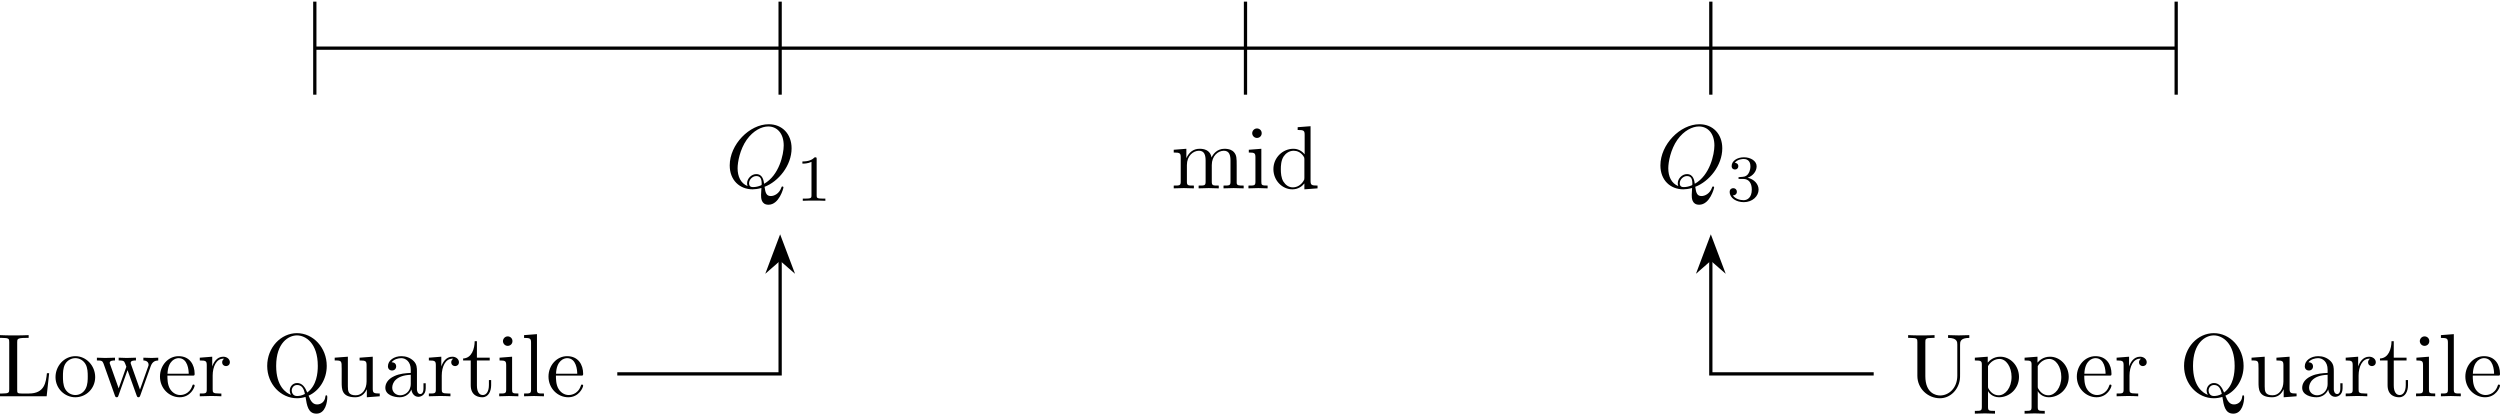
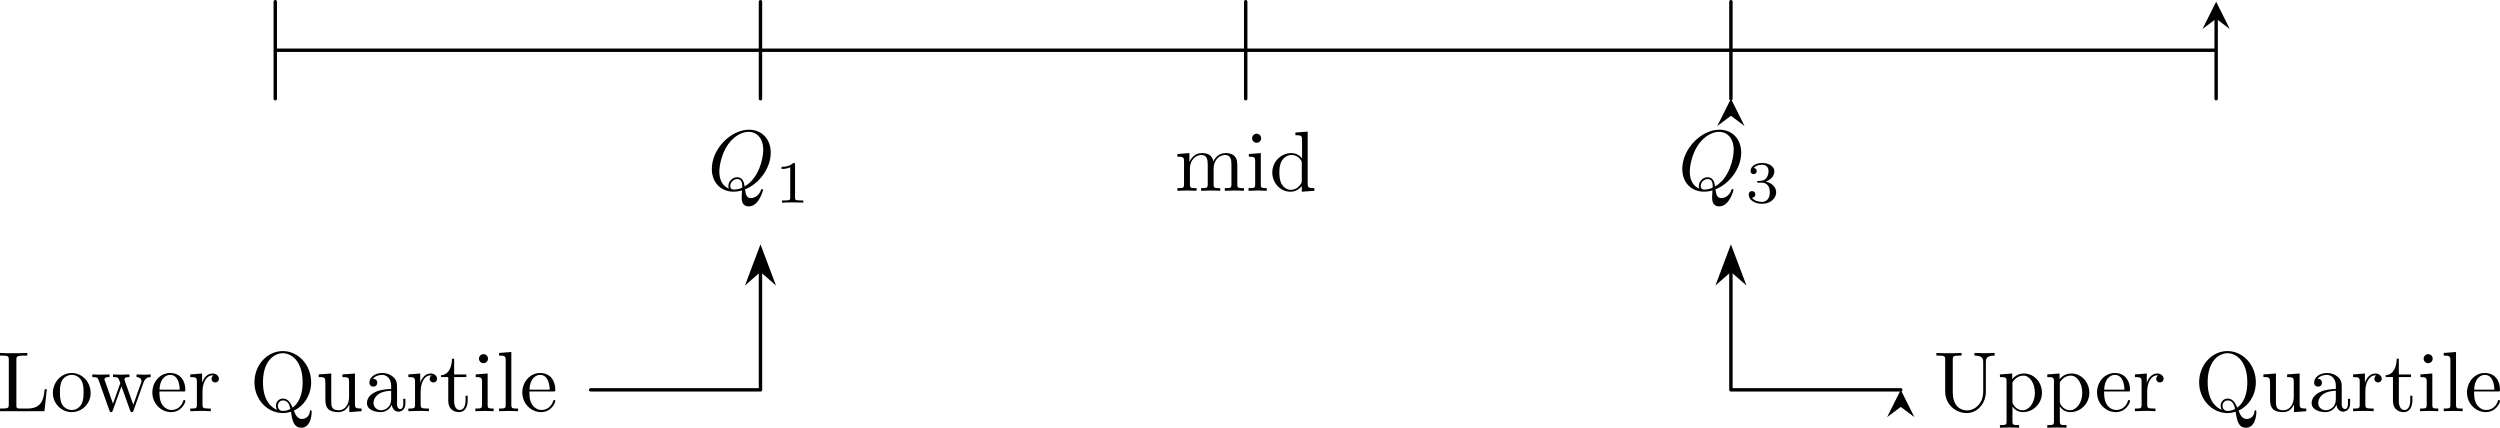
- <svg xmlns="http://www.w3.org/2000/svg" xmlns:xlink="http://www.w3.org/1999/xlink" version="1.1" width="426.41pt" height="70.554pt" viewBox="5.592 16.74 426.41 70.554">
+ <svg xmlns="http://www.w3.org/2000/svg" xmlns:xlink="http://www.w3.org/1999/xlink" version="1.1" width="408.94pt" height="69.966pt" viewBox="5.548 16.74 408.94 69.966">
  <defs>
-     <path id="g13-76" d="M6.349-2.815H6.076C5.956-1.702 5.804-.338 3.884-.338H2.989C2.476-.338 2.455-.415 2.455-.775V-6.589C2.455-6.96 2.455-7.113 3.491-7.113H3.851V-7.451C3.458-7.418 2.465-7.418 2.018-7.418C1.593-7.418 .742-7.418 .36-7.451V-7.113H.622C1.462-7.113 1.484-6.993 1.484-6.6V-.851C1.484-.458 1.462-.338 .622-.338H.36V0H6.044L6.349-2.815Z" />
-     <path id="g13-81" d="M3.513-.175C2.924-.393 1.702-1.189 1.702-3.698C1.702-6.535 3.229-7.418 4.233-7.418C5.291-7.418 6.775-6.48 6.775-3.698C6.775-2.847 6.644-1.309 5.487-.458C5.247-1.069 4.898-1.615 4.255-1.615C3.698-1.615 3.36-1.145 3.36-.698C3.36-.404 3.502-.196 3.513-.175ZM5.204-.284C4.833-.076 4.484-.033 4.244-.033C3.687-.033 3.6-.535 3.6-.698C3.6-1.015 3.829-1.375 4.255-1.375C4.844-1.375 5.084-.916 5.204-.284ZM5.651-.076C6.938-.655 7.865-2.051 7.865-3.698C7.865-5.924 6.218-7.691 4.233-7.691C2.28-7.691 .611-5.945 .611-3.698C.611-1.495 2.258 .24 4.244 .24C4.582 .24 4.964 .175 5.28 .076C5.444 1.113 5.596 2.116 6.611 2.116C7.724 2.116 7.931 .665 7.931 .109C7.931 0 7.931-.12 7.811-.12C7.713-.12 7.702-.033 7.691 .076C7.625 .665 7.167 .993 6.698 .993C6.185 .993 5.913 .622 5.651-.076Z" />
-     <path id="g13-85" d="M6.349-2.52C6.349-.971 5.291-.098 4.255-.098C3.742-.098 2.455-.371 2.455-2.444V-6.6C2.455-6.993 2.476-7.113 3.316-7.113H3.578V-7.451C3.196-7.418 2.389-7.418 1.975-7.418S.742-7.418 .36-7.451V-7.113H.622C1.462-7.113 1.484-6.993 1.484-6.6V-2.487C1.484-.949 2.749 .24 4.233 .24C5.487 .24 6.469-.775 6.655-2.018C6.687-2.236 6.687-2.335 6.687-2.771V-6.262C6.687-6.622 6.687-7.113 7.811-7.113V-7.451C7.418-7.44 6.895-7.418 6.524-7.418C6.142-7.418 5.618-7.44 5.225-7.451V-7.113C6.349-7.113 6.349-6.6 6.349-6.305V-2.52Z" />
-     <path id="g13-97" d="M3.633-.829C3.676-.393 3.971 .065 4.484 .065C4.713 .065 5.378-.087 5.378-.971V-1.582H5.105V-.971C5.105-.338 4.833-.273 4.713-.273C4.353-.273 4.309-.764 4.309-.818V-3C4.309-3.458 4.309-3.884 3.916-4.287C3.491-4.713 2.945-4.887 2.422-4.887C1.527-4.887 .775-4.375 .775-3.655C.775-3.327 .993-3.142 1.276-3.142C1.582-3.142 1.778-3.36 1.778-3.644C1.778-3.775 1.724-4.135 1.222-4.145C1.516-4.527 2.051-4.647 2.4-4.647C2.935-4.647 3.556-4.222 3.556-3.251V-2.847C3-2.815 2.236-2.782 1.549-2.455C.731-2.084 .458-1.516 .458-1.036C.458-.153 1.516 .12 2.204 .12C2.924 .12 3.425-.316 3.633-.829ZM3.556-2.618V-1.527C3.556-.491 2.771-.12 2.28-.12C1.745-.12 1.298-.502 1.298-1.047C1.298-1.647 1.756-2.553 3.556-2.618Z" />
-     <path id="g13-100" d="M4.145-.6V.12L5.749 0V-.338C4.985-.338 4.898-.415 4.898-.949V-7.571L3.327-7.451V-7.113C4.091-7.113 4.178-7.036 4.178-6.502V-4.145C3.862-4.538 3.393-4.822 2.804-4.822C1.516-4.822 .371-3.753 .371-2.345C.371-.96 1.44 .12 2.684 .12C3.382 .12 3.873-.251 4.145-.6ZM4.145-3.524V-1.287C4.145-1.091 4.145-1.069 4.025-.884C3.698-.36 3.207-.12 2.738-.12C2.247-.12 1.855-.404 1.593-.818C1.309-1.265 1.276-1.887 1.276-2.335C1.276-2.738 1.298-3.393 1.615-3.884C1.844-4.222 2.258-4.582 2.847-4.582C3.229-4.582 3.687-4.418 4.025-3.927C4.145-3.742 4.145-3.72 4.145-3.524Z" />
-     <path id="g13-101" d="M1.222-2.749C1.287-4.375 2.204-4.647 2.575-4.647C3.698-4.647 3.807-3.175 3.807-2.749H1.222ZM1.211-2.52H4.255C4.495-2.52 4.527-2.52 4.527-2.749C4.527-3.829 3.938-4.887 2.575-4.887C1.309-4.887 .305-3.764 .305-2.4C.305-.938 1.451 .12 2.705 .12C4.036 .12 4.527-1.091 4.527-1.298C4.527-1.407 4.44-1.429 4.385-1.429C4.287-1.429 4.265-1.364 4.244-1.276C3.862-.153 2.88-.153 2.771-.153C2.225-.153 1.789-.48 1.538-.884C1.211-1.407 1.211-2.127 1.211-2.52Z" />
-     <path id="g13-105" d="M1.931-4.822L.404-4.702V-4.364C1.113-4.364 1.211-4.298 1.211-3.764V-.829C1.211-.338 1.091-.338 .36-.338V0C.709-.011 1.298-.033 1.56-.033C1.942-.033 2.324-.011 2.695 0V-.338C1.975-.338 1.931-.393 1.931-.818V-4.822ZM1.975-6.72C1.975-7.069 1.702-7.298 1.396-7.298C1.058-7.298 .818-7.004 .818-6.72C.818-6.425 1.058-6.142 1.396-6.142C1.702-6.142 1.975-6.371 1.975-6.72Z" />
-     <path id="g13-108" d="M1.931-7.571L.36-7.451V-7.113C1.124-7.113 1.211-7.036 1.211-6.502V-.829C1.211-.338 1.091-.338 .36-.338V0C.72-.011 1.298-.033 1.571-.033S2.378-.011 2.782 0V-.338C2.051-.338 1.931-.338 1.931-.829V-7.571Z" />
-     <path id="g13-109" d="M1.2-3.753V-.829C1.2-.338 1.08-.338 .349-.338V0C.731-.011 1.287-.033 1.582-.033C1.865-.033 2.433-.011 2.804 0V-.338C2.073-.338 1.953-.338 1.953-.829V-2.836C1.953-3.971 2.727-4.582 3.425-4.582C4.113-4.582 4.233-3.993 4.233-3.371V-.829C4.233-.338 4.113-.338 3.382-.338V0C3.764-.011 4.32-.033 4.615-.033C4.898-.033 5.465-.011 5.836 0V-.338C5.105-.338 4.985-.338 4.985-.829V-2.836C4.985-3.971 5.76-4.582 6.458-4.582C7.145-4.582 7.265-3.993 7.265-3.371V-.829C7.265-.338 7.145-.338 6.415-.338V0C6.796-.011 7.353-.033 7.647-.033C7.931-.033 8.498-.011 8.869 0V-.338C8.302-.338 8.029-.338 8.018-.665V-2.749C8.018-3.687 8.018-4.025 7.68-4.418C7.527-4.604 7.167-4.822 6.535-4.822C5.618-4.822 5.138-4.167 4.953-3.753C4.8-4.702 3.993-4.822 3.502-4.822C2.705-4.822 2.193-4.353 1.887-3.676V-4.822L.349-4.702V-4.364C1.113-4.364 1.2-4.287 1.2-3.753Z" />
-     <path id="g13-111" d="M5.138-2.335C5.138-3.731 4.047-4.887 2.727-4.887C1.364-4.887 .305-3.698 .305-2.335C.305-.927 1.44 .12 2.716 .12C4.036 .12 5.138-.949 5.138-2.335ZM2.727-.153C2.258-.153 1.778-.382 1.484-.884C1.211-1.364 1.211-2.029 1.211-2.422C1.211-2.847 1.211-3.436 1.473-3.916C1.767-4.418 2.28-4.647 2.716-4.647C3.196-4.647 3.665-4.407 3.949-3.938S4.233-2.836 4.233-2.422C4.233-2.029 4.233-1.44 3.993-.96C3.753-.469 3.273-.153 2.727-.153Z" />
-     <path id="g13-112" d="M1.876-4.102V-4.822L.305-4.702V-4.364C1.08-4.364 1.156-4.298 1.156-3.818V1.287C1.156 1.778 1.036 1.778 .305 1.778V2.116C.676 2.105 1.244 2.084 1.527 2.084C1.822 2.084 2.378 2.105 2.76 2.116V1.778C2.029 1.778 1.909 1.778 1.909 1.287V-.545V-.644C1.964-.469 2.422 .12 3.251 .12C4.549 .12 5.684-.949 5.684-2.356C5.684-3.742 4.625-4.822 3.404-4.822C2.553-4.822 2.095-4.342 1.876-4.102ZM1.909-1.244V-3.676C2.225-4.233 2.76-4.549 3.316-4.549C4.113-4.549 4.778-3.589 4.778-2.356C4.778-1.036 4.015-.12 3.207-.12C2.771-.12 2.356-.338 2.062-.785C1.909-1.015 1.909-1.025 1.909-1.244Z" />
-     <path id="g13-114" d="M1.822-3.622V-4.822L.305-4.702V-4.364C1.069-4.364 1.156-4.287 1.156-3.753V-.829C1.156-.338 1.036-.338 .305-.338V0C.731-.011 1.244-.033 1.549-.033C1.985-.033 2.498-.033 2.935 0V-.338H2.705C1.898-.338 1.876-.458 1.876-.851V-2.531C1.876-3.611 2.335-4.582 3.164-4.582C3.24-4.582 3.262-4.582 3.284-4.571C3.251-4.56 3.033-4.429 3.033-4.145C3.033-3.84 3.262-3.676 3.502-3.676C3.698-3.676 3.971-3.807 3.971-4.156S3.633-4.822 3.164-4.822C2.367-4.822 1.975-4.091 1.822-3.622Z" />
-     <path id="g13-116" d="M1.887-4.364H3.447V-4.702H1.887V-6.709H1.615C1.604-5.815 1.276-4.647 .207-4.604V-4.364H1.135V-1.353C1.135-.011 2.149 .12 2.542 .12C3.316 .12 3.622-.655 3.622-1.353V-1.975H3.349V-1.375C3.349-.567 3.022-.153 2.618-.153C1.887-.153 1.887-1.145 1.887-1.331V-4.364Z" />
-     <path id="g13-117" d="M4.265-.862V.12L5.836 0V-.338C5.073-.338 4.985-.415 4.985-.949V-4.822L3.382-4.702V-4.364C4.145-4.364 4.233-4.287 4.233-3.753V-1.811C4.233-.862 3.709-.12 2.913-.12C1.996-.12 1.953-.633 1.953-1.2V-4.822L.349-4.702V-4.364C1.2-4.364 1.2-4.331 1.2-3.36V-1.724C1.2-.873 1.2 .12 2.858 .12C3.469 .12 3.949-.185 4.265-.862Z" />
-     <path id="g13-119" d="M6.753-3.665C6.949-4.211 7.287-4.353 7.669-4.364V-4.702C7.429-4.68 7.113-4.669 6.873-4.669C6.556-4.669 6.065-4.691 5.858-4.702V-4.364C6.251-4.353 6.491-4.156 6.491-3.84C6.491-3.775 6.491-3.753 6.436-3.611L5.444-.818L4.364-3.862C4.32-3.993 4.309-4.015 4.309-4.069C4.309-4.364 4.735-4.364 4.953-4.364V-4.702C4.636-4.691 4.08-4.669 3.818-4.669C3.491-4.669 3.175-4.68 2.847-4.702V-4.364C3.251-4.364 3.425-4.342 3.535-4.2C3.589-4.135 3.709-3.807 3.785-3.6L2.847-.96L1.811-3.873C1.756-4.004 1.756-4.025 1.756-4.069C1.756-4.364 2.182-4.364 2.4-4.364V-4.702C2.073-4.691 1.462-4.669 1.211-4.669C1.167-4.669 .589-4.68 .196-4.702V-4.364C.742-4.364 .873-4.331 1.004-3.982L2.378-.12C2.433 .033 2.465 .12 2.607 .12S2.771 .055 2.825-.098L3.927-3.185L5.04-.087C5.084 .033 5.116 .12 5.258 .12S5.433 .022 5.476-.087L6.753-3.665Z" />
-     <path id="g9-49" d="M2.503-5.077C2.503-5.292 2.487-5.3 2.271-5.3C1.945-4.981 1.522-4.79 .765-4.79V-4.527C.98-4.527 1.411-4.527 1.873-4.742V-.654C1.873-.359 1.849-.263 1.092-.263H.813V0C1.14-.024 1.825-.024 2.184-.024S3.236-.024 3.563 0V-.263H3.284C2.527-.263 2.503-.359 2.503-.654V-5.077Z" />
-     <path id="g9-51" d="M2.016-2.662C2.646-2.662 3.045-2.2 3.045-1.363C3.045-.367 2.479-.072 2.056-.072C1.618-.072 1.02-.231 .741-.654C1.028-.654 1.227-.837 1.227-1.1C1.227-1.355 1.044-1.538 .789-1.538C.574-1.538 .351-1.403 .351-1.084C.351-.327 1.164 .167 2.072 .167C3.132 .167 3.873-.566 3.873-1.363C3.873-2.024 3.347-2.63 2.534-2.805C3.164-3.029 3.634-3.571 3.634-4.208S2.917-5.3 2.088-5.3C1.235-5.3 .59-4.838 .59-4.232C.59-3.937 .789-3.81 .996-3.81C1.243-3.81 1.403-3.985 1.403-4.216C1.403-4.511 1.148-4.623 .972-4.631C1.307-5.069 1.921-5.093 2.064-5.093C2.271-5.093 2.877-5.029 2.877-4.208C2.877-3.65 2.646-3.316 2.534-3.188C2.295-2.941 2.112-2.925 1.626-2.893C1.474-2.885 1.411-2.877 1.411-2.774C1.411-2.662 1.482-2.662 1.618-2.662H2.016Z" />
-     <path id="g7-81" d="M4.778-.065C6.469-.709 8.073-2.651 8.073-4.756C8.073-6.513 6.916-7.691 5.291-7.691C2.935-7.691 .535-5.215 .535-2.673C.535-.862 1.756 .24 3.327 .24C3.6 .24 3.971 .196 4.396 .076C4.353 .753 4.353 .775 4.353 .916C4.353 1.265 4.353 2.116 5.258 2.116C6.556 2.116 7.08 .12 7.08 0C7.08-.076 7.004-.109 6.96-.109C6.873-.109 6.851-.055 6.829 .011C6.567 .785 5.935 1.058 5.553 1.058C5.051 1.058 4.887 .764 4.778-.065ZM2.716-.153C1.865-.491 1.495-1.342 1.495-2.324C1.495-3.076 1.778-4.625 2.607-5.804C3.404-6.916 4.429-7.418 5.225-7.418C6.316-7.418 7.113-6.567 7.113-5.105C7.113-4.015 6.556-1.462 4.724-.436C4.669-.818 4.56-1.615 3.764-1.615C3.185-1.615 2.651-1.069 2.651-.502C2.651-.284 2.716-.164 2.716-.153ZM3.393-.033C3.24-.033 2.891-.033 2.891-.502C2.891-.938 3.305-1.375 3.764-1.375S4.429-1.113 4.429-.447C4.429-.284 4.418-.273 4.309-.229C4.025-.109 3.698-.033 3.393-.033Z" />
+     <use id="g11-76" xlink:href="#g6-76" transform="scale(.913242)" />
+     <use id="g11-81" xlink:href="#g6-81" transform="scale(.913242)" />
+     <use id="g11-85" xlink:href="#g6-85" transform="scale(.913242)" />
+     <use id="g11-97" xlink:href="#g6-97" transform="scale(.913242)" />
+     <use id="g11-100" xlink:href="#g6-100" transform="scale(.913242)" />
+     <use id="g11-101" xlink:href="#g6-101" transform="scale(.913242)" />
+     <use id="g11-105" xlink:href="#g6-105" transform="scale(.913242)" />
+     <use id="g11-108" xlink:href="#g6-108" transform="scale(.913242)" />
+     <use id="g11-109" xlink:href="#g6-109" transform="scale(.913242)" />
+     <use id="g11-111" xlink:href="#g6-111" transform="scale(.913242)" />
+     <use id="g11-112" xlink:href="#g6-112" transform="scale(.913242)" />
+     <use id="g11-114" xlink:href="#g6-114" transform="scale(.913242)" />
+     <use id="g11-116" xlink:href="#g6-116" transform="scale(.913242)" />
+     <use id="g11-117" xlink:href="#g6-117" transform="scale(.913242)" />
+     <use id="g11-119" xlink:href="#g6-119" transform="scale(.913242)" />
+     <path id="g6-76" d="M6.349-2.815H6.076C5.956-1.702 5.804-.338 3.884-.338H2.989C2.476-.338 2.455-.415 2.455-.775V-6.589C2.455-6.96 2.455-7.113 3.491-7.113H3.851V-7.451C3.458-7.418 2.465-7.418 2.018-7.418C1.593-7.418 .742-7.418 .36-7.451V-7.113H.622C1.462-7.113 1.484-6.993 1.484-6.6V-.851C1.484-.458 1.462-.338 .622-.338H.36V0H6.044L6.349-2.815Z" />
+     <path id="g6-81" d="M3.513-.175C2.924-.393 1.702-1.189 1.702-3.698C1.702-6.535 3.229-7.418 4.233-7.418C5.291-7.418 6.775-6.48 6.775-3.698C6.775-2.847 6.644-1.309 5.487-.458C5.247-1.069 4.898-1.615 4.255-1.615C3.698-1.615 3.36-1.145 3.36-.698C3.36-.404 3.502-.196 3.513-.175ZM5.204-.284C4.833-.076 4.484-.033 4.244-.033C3.687-.033 3.6-.535 3.6-.698C3.6-1.015 3.829-1.375 4.255-1.375C4.844-1.375 5.084-.916 5.204-.284ZM5.651-.076C6.938-.655 7.865-2.051 7.865-3.698C7.865-5.924 6.218-7.691 4.233-7.691C2.28-7.691 .611-5.945 .611-3.698C.611-1.495 2.258 .24 4.244 .24C4.582 .24 4.964 .175 5.28 .076C5.444 1.113 5.596 2.116 6.611 2.116C7.724 2.116 7.931 .665 7.931 .109C7.931 0 7.931-.12 7.811-.12C7.713-.12 7.702-.033 7.691 .076C7.625 .665 7.167 .993 6.698 .993C6.185 .993 5.913 .622 5.651-.076Z" />
+     <path id="g6-85" d="M6.349-2.52C6.349-.971 5.291-.098 4.255-.098C3.742-.098 2.455-.371 2.455-2.444V-6.6C2.455-6.993 2.476-7.113 3.316-7.113H3.578V-7.451C3.196-7.418 2.389-7.418 1.975-7.418S.742-7.418 .36-7.451V-7.113H.622C1.462-7.113 1.484-6.993 1.484-6.6V-2.487C1.484-.949 2.749 .24 4.233 .24C5.487 .24 6.469-.775 6.655-2.018C6.687-2.236 6.687-2.335 6.687-2.771V-6.262C6.687-6.622 6.687-7.113 7.811-7.113V-7.451C7.418-7.44 6.895-7.418 6.524-7.418C6.142-7.418 5.618-7.44 5.225-7.451V-7.113C6.349-7.113 6.349-6.6 6.349-6.305V-2.52Z" />
+     <path id="g6-97" d="M3.633-.829C3.676-.393 3.971 .065 4.484 .065C4.713 .065 5.378-.087 5.378-.971V-1.582H5.105V-.971C5.105-.338 4.833-.273 4.713-.273C4.353-.273 4.309-.764 4.309-.818V-3C4.309-3.458 4.309-3.884 3.916-4.287C3.491-4.713 2.945-4.887 2.422-4.887C1.527-4.887 .775-4.375 .775-3.655C.775-3.327 .993-3.142 1.276-3.142C1.582-3.142 1.778-3.36 1.778-3.644C1.778-3.775 1.724-4.135 1.222-4.145C1.516-4.527 2.051-4.647 2.4-4.647C2.935-4.647 3.556-4.222 3.556-3.251V-2.847C3-2.815 2.236-2.782 1.549-2.455C.731-2.084 .458-1.516 .458-1.036C.458-.153 1.516 .12 2.204 .12C2.924 .12 3.425-.316 3.633-.829ZM3.556-2.618V-1.527C3.556-.491 2.771-.12 2.28-.12C1.745-.12 1.298-.502 1.298-1.047C1.298-1.647 1.756-2.553 3.556-2.618Z" />
+     <path id="g6-100" d="M4.145-.6V.12L5.749 0V-.338C4.985-.338 4.898-.415 4.898-.949V-7.571L3.327-7.451V-7.113C4.091-7.113 4.178-7.036 4.178-6.502V-4.145C3.862-4.538 3.393-4.822 2.804-4.822C1.516-4.822 .371-3.753 .371-2.345C.371-.96 1.44 .12 2.684 .12C3.382 .12 3.873-.251 4.145-.6ZM4.145-3.524V-1.287C4.145-1.091 4.145-1.069 4.025-.884C3.698-.36 3.207-.12 2.738-.12C2.247-.12 1.855-.404 1.593-.818C1.309-1.265 1.276-1.887 1.276-2.335C1.276-2.738 1.298-3.393 1.615-3.884C1.844-4.222 2.258-4.582 2.847-4.582C3.229-4.582 3.687-4.418 4.025-3.927C4.145-3.742 4.145-3.72 4.145-3.524Z" />
+     <path id="g6-101" d="M1.222-2.749C1.287-4.375 2.204-4.647 2.575-4.647C3.698-4.647 3.807-3.175 3.807-2.749H1.222ZM1.211-2.52H4.255C4.495-2.52 4.527-2.52 4.527-2.749C4.527-3.829 3.938-4.887 2.575-4.887C1.309-4.887 .305-3.764 .305-2.4C.305-.938 1.451 .12 2.705 .12C4.036 .12 4.527-1.091 4.527-1.298C4.527-1.407 4.44-1.429 4.385-1.429C4.287-1.429 4.265-1.364 4.244-1.276C3.862-.153 2.88-.153 2.771-.153C2.225-.153 1.789-.48 1.538-.884C1.211-1.407 1.211-2.127 1.211-2.52Z" />
+     <path id="g6-105" d="M1.931-4.822L.404-4.702V-4.364C1.113-4.364 1.211-4.298 1.211-3.764V-.829C1.211-.338 1.091-.338 .36-.338V0C.709-.011 1.298-.033 1.56-.033C1.942-.033 2.324-.011 2.695 0V-.338C1.975-.338 1.931-.393 1.931-.818V-4.822ZM1.975-6.72C1.975-7.069 1.702-7.298 1.396-7.298C1.058-7.298 .818-7.004 .818-6.72C.818-6.425 1.058-6.142 1.396-6.142C1.702-6.142 1.975-6.371 1.975-6.72Z" />
+     <path id="g6-108" d="M1.931-7.571L.36-7.451V-7.113C1.124-7.113 1.211-7.036 1.211-6.502V-.829C1.211-.338 1.091-.338 .36-.338V0C.72-.011 1.298-.033 1.571-.033S2.378-.011 2.782 0V-.338C2.051-.338 1.931-.338 1.931-.829V-7.571Z" />
+     <path id="g6-109" d="M1.2-3.753V-.829C1.2-.338 1.08-.338 .349-.338V0C.731-.011 1.287-.033 1.582-.033C1.865-.033 2.433-.011 2.804 0V-.338C2.073-.338 1.953-.338 1.953-.829V-2.836C1.953-3.971 2.727-4.582 3.425-4.582C4.113-4.582 4.233-3.993 4.233-3.371V-.829C4.233-.338 4.113-.338 3.382-.338V0C3.764-.011 4.32-.033 4.615-.033C4.898-.033 5.465-.011 5.836 0V-.338C5.105-.338 4.985-.338 4.985-.829V-2.836C4.985-3.971 5.76-4.582 6.458-4.582C7.145-4.582 7.265-3.993 7.265-3.371V-.829C7.265-.338 7.145-.338 6.415-.338V0C6.796-.011 7.353-.033 7.647-.033C7.931-.033 8.498-.011 8.869 0V-.338C8.302-.338 8.029-.338 8.018-.665V-2.749C8.018-3.687 8.018-4.025 7.68-4.418C7.527-4.604 7.167-4.822 6.535-4.822C5.618-4.822 5.138-4.167 4.953-3.753C4.8-4.702 3.993-4.822 3.502-4.822C2.705-4.822 2.193-4.353 1.887-3.676V-4.822L.349-4.702V-4.364C1.113-4.364 1.2-4.287 1.2-3.753Z" />
+     <path id="g6-111" d="M5.138-2.335C5.138-3.731 4.047-4.887 2.727-4.887C1.364-4.887 .305-3.698 .305-2.335C.305-.927 1.44 .12 2.716 .12C4.036 .12 5.138-.949 5.138-2.335ZM2.727-.153C2.258-.153 1.778-.382 1.484-.884C1.211-1.364 1.211-2.029 1.211-2.422C1.211-2.847 1.211-3.436 1.473-3.916C1.767-4.418 2.28-4.647 2.716-4.647C3.196-4.647 3.665-4.407 3.949-3.938S4.233-2.836 4.233-2.422C4.233-2.029 4.233-1.44 3.993-.96C3.753-.469 3.273-.153 2.727-.153Z" />
+     <path id="g6-112" d="M1.876-4.102V-4.822L.305-4.702V-4.364C1.08-4.364 1.156-4.298 1.156-3.818V1.287C1.156 1.778 1.036 1.778 .305 1.778V2.116C.676 2.105 1.244 2.084 1.527 2.084C1.822 2.084 2.378 2.105 2.76 2.116V1.778C2.029 1.778 1.909 1.778 1.909 1.287V-.545V-.644C1.964-.469 2.422 .12 3.251 .12C4.549 .12 5.684-.949 5.684-2.356C5.684-3.742 4.625-4.822 3.404-4.822C2.553-4.822 2.095-4.342 1.876-4.102ZM1.909-1.244V-3.676C2.225-4.233 2.76-4.549 3.316-4.549C4.113-4.549 4.778-3.589 4.778-2.356C4.778-1.036 4.015-.12 3.207-.12C2.771-.12 2.356-.338 2.062-.785C1.909-1.015 1.909-1.025 1.909-1.244Z" />
+     <path id="g6-114" d="M1.822-3.622V-4.822L.305-4.702V-4.364C1.069-4.364 1.156-4.287 1.156-3.753V-.829C1.156-.338 1.036-.338 .305-.338V0C.731-.011 1.244-.033 1.549-.033C1.985-.033 2.498-.033 2.935 0V-.338H2.705C1.898-.338 1.876-.458 1.876-.851V-2.531C1.876-3.611 2.335-4.582 3.164-4.582C3.24-4.582 3.262-4.582 3.284-4.571C3.251-4.56 3.033-4.429 3.033-4.145C3.033-3.84 3.262-3.676 3.502-3.676C3.698-3.676 3.971-3.807 3.971-4.156S3.633-4.822 3.164-4.822C2.367-4.822 1.975-4.091 1.822-3.622Z" />
+     <path id="g6-116" d="M1.887-4.364H3.447V-4.702H1.887V-6.709H1.615C1.604-5.815 1.276-4.647 .207-4.604V-4.364H1.135V-1.353C1.135-.011 2.149 .12 2.542 .12C3.316 .12 3.622-.655 3.622-1.353V-1.975H3.349V-1.375C3.349-.567 3.022-.153 2.618-.153C1.887-.153 1.887-1.145 1.887-1.331V-4.364Z" />
+     <path id="g6-117" d="M4.265-.862V.12L5.836 0V-.338C5.073-.338 4.985-.415 4.985-.949V-4.822L3.382-4.702V-4.364C4.145-4.364 4.233-4.287 4.233-3.753V-1.811C4.233-.862 3.709-.12 2.913-.12C1.996-.12 1.953-.633 1.953-1.2V-4.822L.349-4.702V-4.364C1.2-4.364 1.2-4.331 1.2-3.36V-1.724C1.2-.873 1.2 .12 2.858 .12C3.469 .12 3.949-.185 4.265-.862Z" />
+     <path id="g6-119" d="M6.753-3.665C6.949-4.211 7.287-4.353 7.669-4.364V-4.702C7.429-4.68 7.113-4.669 6.873-4.669C6.556-4.669 6.065-4.691 5.858-4.702V-4.364C6.251-4.353 6.491-4.156 6.491-3.84C6.491-3.775 6.491-3.753 6.436-3.611L5.444-.818L4.364-3.862C4.32-3.993 4.309-4.015 4.309-4.069C4.309-4.364 4.735-4.364 4.953-4.364V-4.702C4.636-4.691 4.08-4.669 3.818-4.669C3.491-4.669 3.175-4.68 2.847-4.702V-4.364C3.251-4.364 3.425-4.342 3.535-4.2C3.589-4.135 3.709-3.807 3.785-3.6L2.847-.96L1.811-3.873C1.756-4.004 1.756-4.025 1.756-4.069C1.756-4.364 2.182-4.364 2.4-4.364V-4.702C2.073-4.691 1.462-4.669 1.211-4.669C1.167-4.669 .589-4.68 .196-4.702V-4.364C.742-4.364 .873-4.331 1.004-3.982L2.378-.12C2.433 .033 2.465 .12 2.607 .12S2.771 .055 2.825-.098L3.927-3.185L5.04-.087C5.084 .033 5.116 .12 5.258 .12S5.433 .022 5.476-.087L6.753-3.665Z" />
+     <path id="g12-49" d="M2.336-4.435C2.336-4.624 2.322-4.631 2.127-4.631C1.681-4.191 1.046-4.184 .76-4.184V-3.933C.928-3.933 1.388-3.933 1.771-4.129V-.572C1.771-.342 1.771-.251 1.074-.251H.809V0C.934-.007 1.792-.028 2.05-.028C2.267-.028 3.145-.007 3.299 0V-.251H3.034C2.336-.251 2.336-.342 2.336-.572V-4.435Z" />
+     <path id="g12-51" d="M1.904-2.329C2.448-2.329 2.838-1.953 2.838-1.206C2.838-.342 2.336-.084 1.932-.084C1.653-.084 1.039-.16 .746-.572C1.074-.586 1.151-.816 1.151-.962C1.151-1.186 .983-1.346 .767-1.346C.572-1.346 .377-1.227 .377-.941C.377-.286 1.102 .139 1.946 .139C2.915 .139 3.585-.509 3.585-1.206C3.585-1.75 3.138-2.294 2.371-2.455C3.103-2.72 3.368-3.243 3.368-3.668C3.368-4.219 2.734-4.631 1.96-4.631S.593-4.254 .593-3.696C.593-3.459 .746-3.327 .955-3.327C1.172-3.327 1.311-3.487 1.311-3.682C1.311-3.884 1.172-4.031 .955-4.045C1.2-4.352 1.681-4.428 1.939-4.428C2.253-4.428 2.692-4.275 2.692-3.668C2.692-3.375 2.594-3.055 2.413-2.838C2.183-2.573 1.988-2.559 1.639-2.538C1.465-2.525 1.451-2.525 1.416-2.518C1.402-2.518 1.346-2.504 1.346-2.427C1.346-2.329 1.409-2.329 1.527-2.329H1.904Z" />
+     <path id="g9-81" d="M4.364-.06C5.908-.648 7.372-2.421 7.372-4.344C7.372-5.948 6.316-7.024 4.832-7.024C2.68-7.024 .488-4.762 .488-2.441C.488-.787 1.604 .219 3.039 .219C3.288 .219 3.626 .179 4.015 .07C3.975 .687 3.975 .707 3.975 .837C3.975 1.156 3.975 1.933 4.802 1.933C5.988 1.933 6.466 .11 6.466 0C6.466-.07 6.396-.1 6.356-.1C6.276-.1 6.257-.05 6.237 .01C5.998 .717 5.42 .966 5.071 .966C4.613 .966 4.463 .697 4.364-.06ZM2.481-.139C1.704-.448 1.365-1.225 1.365-2.122C1.365-2.809 1.624-4.224 2.381-5.3C3.108-6.316 4.045-6.775 4.772-6.775C5.768-6.775 6.496-5.998 6.496-4.663C6.496-3.666 5.988-1.335 4.314-.399C4.264-.747 4.164-1.474 3.437-1.474C2.909-1.474 2.421-.976 2.421-.458C2.421-.259 2.481-.149 2.481-.139ZM3.098-.03C2.959-.03 2.64-.03 2.64-.458C2.64-.857 3.019-1.255 3.437-1.255S4.045-1.016 4.045-.408C4.045-.259 4.035-.249 3.935-.209C3.676-.1 3.377-.03 3.098-.03Z" />
  </defs>
  <g id="page1" transform="matrix(1.4 0 0 1.4 0 0)">
-     <path d="M42.348 17.824H269.121M42.348 23.492V12.156M99.039 23.492V12.156M155.734 23.492V12.156M212.426 23.492V12.156M269.121 23.492V12.156" stroke="#000" fill="none" stroke-width=".399" />
-     <g transform="matrix(1 0 0 1 -63.372 16.9592)">
-       <use x="155.734" y="17.824" xlink:href="#g7-81" />
-       <use x="164.358" y="19.46" xlink:href="#g9-49" />
+     <path d="M36.125 17.824H262.898M36.125 23.492V12.156M92.816 23.492V12.156M149.512 23.492V12.156M206.203 23.492V12.156M262.898 23.492V14.148" stroke="#000" fill="none" stroke-width=".399" stroke-linecap="round" stroke-linejoin="round" />
+     <path d="M262.898 12.156L261.304 15.344L262.898 14.148L264.492 15.344" />
+     <path d="M206.204 23.492L204.61 26.68L206.204 25.484L207.797 26.68" />
+     <g transform="matrix(1 0 0 1 -62.8664 16.3124)">
+       <use x="149.511" y="17.824" xlink:href="#g9-81" />
+       <use x="157.387" y="19.318" xlink:href="#g12-49" />
    </g>
-     <g transform="matrix(1 0 0 1 -9.091 17.0804)">
-       <use x="155.734" y="17.824" xlink:href="#g13-109" />
-       <use x="164.825" y="17.824" xlink:href="#g13-105" />
-       <use x="167.855" y="17.824" xlink:href="#g13-100" />
+     <g transform="matrix(1 0 0 1 -8.302 16.4231)">
+       <use x="149.511" y="17.824" xlink:href="#g11-109" />
+       <use x="157.813" y="17.824" xlink:href="#g11-105" />
+       <use x="160.581" y="17.824" xlink:href="#g11-100" />
    </g>
-     <g transform="matrix(1 0 0 1 50.015 16.9592)">
-       <use x="155.734" y="17.824" xlink:href="#g7-81" />
-       <use x="164.358" y="19.46" xlink:href="#g9-51" />
+     <g transform="matrix(1 0 0 1 50.521 16.3124)">
+       <use x="149.511" y="17.824" xlink:href="#g9-81" />
+       <use x="157.387" y="19.318" xlink:href="#g12-51" />
    </g>
-     <path d="M79.199 57.508H99.039V43.566" stroke="#000" fill="none" stroke-width=".399" stroke-miterlimit="10" />
-     <path d="M99.039 41.07L97.695 44.641L99.039 43.465L100.387 44.641Z" />
-     <path d="M99.039 41.07L97.695 44.641L99.039 43.465L100.387 44.641Z" stroke="#000" fill="none" stroke-width=".399" stroke-miterlimit="10" />
-     <path d="M232.269 57.508H212.426V43.566" stroke="#000" fill="none" stroke-width=".399" stroke-miterlimit="10" />
-     <path d="M212.426 41.07L211.082 44.641L212.426 43.465L213.774 44.641Z" />
-     <path d="M212.426 41.07L211.082 44.641L212.426 43.465L213.774 44.641Z" stroke="#000" fill="none" stroke-width=".399" stroke-miterlimit="10" />
-     <g transform="matrix(1 0 0 1 -152.0998 42.4127)">
-       <use x="155.734" y="17.824" xlink:href="#g13-76" />
-       <use x="162.552" y="17.824" xlink:href="#g13-111" />
-       <use x="167.704" y="17.824" xlink:href="#g13-119" />
-       <use x="175.279" y="17.824" xlink:href="#g13-101" />
-       <use x="180.128" y="17.824" xlink:href="#g13-114" />
-       <use x="188.037" y="17.824" xlink:href="#g13-81" />
-       <use x="196.522" y="17.824" xlink:href="#g13-117" />
-       <use x="202.582" y="17.824" xlink:href="#g13-97" />
-       <use x="208.037" y="17.824" xlink:href="#g13-114" />
-       <use x="212.31" y="17.824" xlink:href="#g13-116" />
-       <use x="216.552" y="17.824" xlink:href="#g13-105" />
-       <use x="219.582" y="17.824" xlink:href="#g13-108" />
-       <use x="222.613" y="17.824" xlink:href="#g13-101" />
+     <path d="M72.977 57.508H92.816V43.566" stroke="#000" fill="none" stroke-width=".399" stroke-miterlimit="10" stroke-linecap="round" stroke-linejoin="round" />
+     <path d="M92.816 41.07L91.473 44.641L92.816 43.465L94.164 44.641Z" />
+     <path d="M92.816 41.07L91.473 44.641L92.816 43.465L94.164 44.641Z" stroke="#000" fill="none" stroke-width=".399" stroke-miterlimit="10" stroke-linecap="round" />
+     <path d="M226.047 57.508H206.203V43.566" stroke="#000" fill="none" stroke-width=".399" stroke-miterlimit="10" stroke-linecap="round" stroke-linejoin="round" />
+     <path d="M206.204 41.07L204.86 44.641L206.204 43.465L207.551 44.641Z" />
+     <path d="M206.204 41.07L204.86 44.641L206.204 43.465L207.551 44.641Z" stroke="#000" fill="none" stroke-width=".399" stroke-miterlimit="10" stroke-linecap="round" />
+     <path d="M226.047 57.508L224.453 60.695L226.047 59.5L227.64 60.695" />
+     <g transform="matrix(1 0 0 1 -145.8769 42.176)">
+       <use x="149.511" y="17.824" xlink:href="#g11-76" />
+       <use x="155.738" y="17.824" xlink:href="#g11-111" />
+       <use x="160.442" y="17.824" xlink:href="#g11-119" />
+       <use x="167.361" y="17.824" xlink:href="#g11-101" />
+       <use x="171.789" y="17.824" xlink:href="#g11-114" />
+       <use x="179.012" y="17.824" xlink:href="#g11-81" />
+       <use x="186.76" y="17.824" xlink:href="#g11-117" />
+       <use x="192.295" y="17.824" xlink:href="#g11-97" />
+       <use x="197.276" y="17.824" xlink:href="#g11-114" />
+       <use x="201.178" y="17.824" xlink:href="#g11-116" />
+       <use x="205.053" y="17.824" xlink:href="#g11-105" />
+       <use x="207.82" y="17.824" xlink:href="#g11-108" />
+       <use x="210.588" y="17.824" xlink:href="#g11-101" />
    </g>
-     <g transform="matrix(1 0 0 1 80.372 42.4127)">
-       <use x="155.734" y="17.824" xlink:href="#g13-85" />
-       <use x="163.916" y="17.824" xlink:href="#g13-112" />
-       <use x="169.976" y="17.824" xlink:href="#g13-112" />
-       <use x="176.34" y="17.824" xlink:href="#g13-101" />
-       <use x="181.188" y="17.824" xlink:href="#g13-114" />
-       <use x="189.098" y="17.824" xlink:href="#g13-81" />
-       <use x="197.582" y="17.824" xlink:href="#g13-117" />
-       <use x="203.643" y="17.824" xlink:href="#g13-97" />
-       <use x="209.098" y="17.824" xlink:href="#g13-114" />
-       <use x="213.37" y="17.824" xlink:href="#g13-116" />
-       <use x="217.613" y="17.824" xlink:href="#g13-105" />
-       <use x="220.643" y="17.824" xlink:href="#g13-108" />
-       <use x="223.673" y="17.824" xlink:href="#g13-101" />
+     <g transform="matrix(1 0 0 1 80.372 42.176)">
+       <use x="149.511" y="17.824" xlink:href="#g11-85" />
+       <use x="156.983" y="17.824" xlink:href="#g11-112" />
+       <use x="162.518" y="17.824" xlink:href="#g11-112" />
+       <use x="168.329" y="17.824" xlink:href="#g11-101" />
+       <use x="172.757" y="17.824" xlink:href="#g11-114" />
+       <use x="179.98" y="17.824" xlink:href="#g11-81" />
+       <use x="187.729" y="17.824" xlink:href="#g11-117" />
+       <use x="193.264" y="17.824" xlink:href="#g11-97" />
+       <use x="198.245" y="17.824" xlink:href="#g11-114" />
+       <use x="202.147" y="17.824" xlink:href="#g11-116" />
+       <use x="206.021" y="17.824" xlink:href="#g11-105" />
+       <use x="208.789" y="17.824" xlink:href="#g11-108" />
+       <use x="211.556" y="17.824" xlink:href="#g11-101" />
    </g>
  </g>
</svg>
